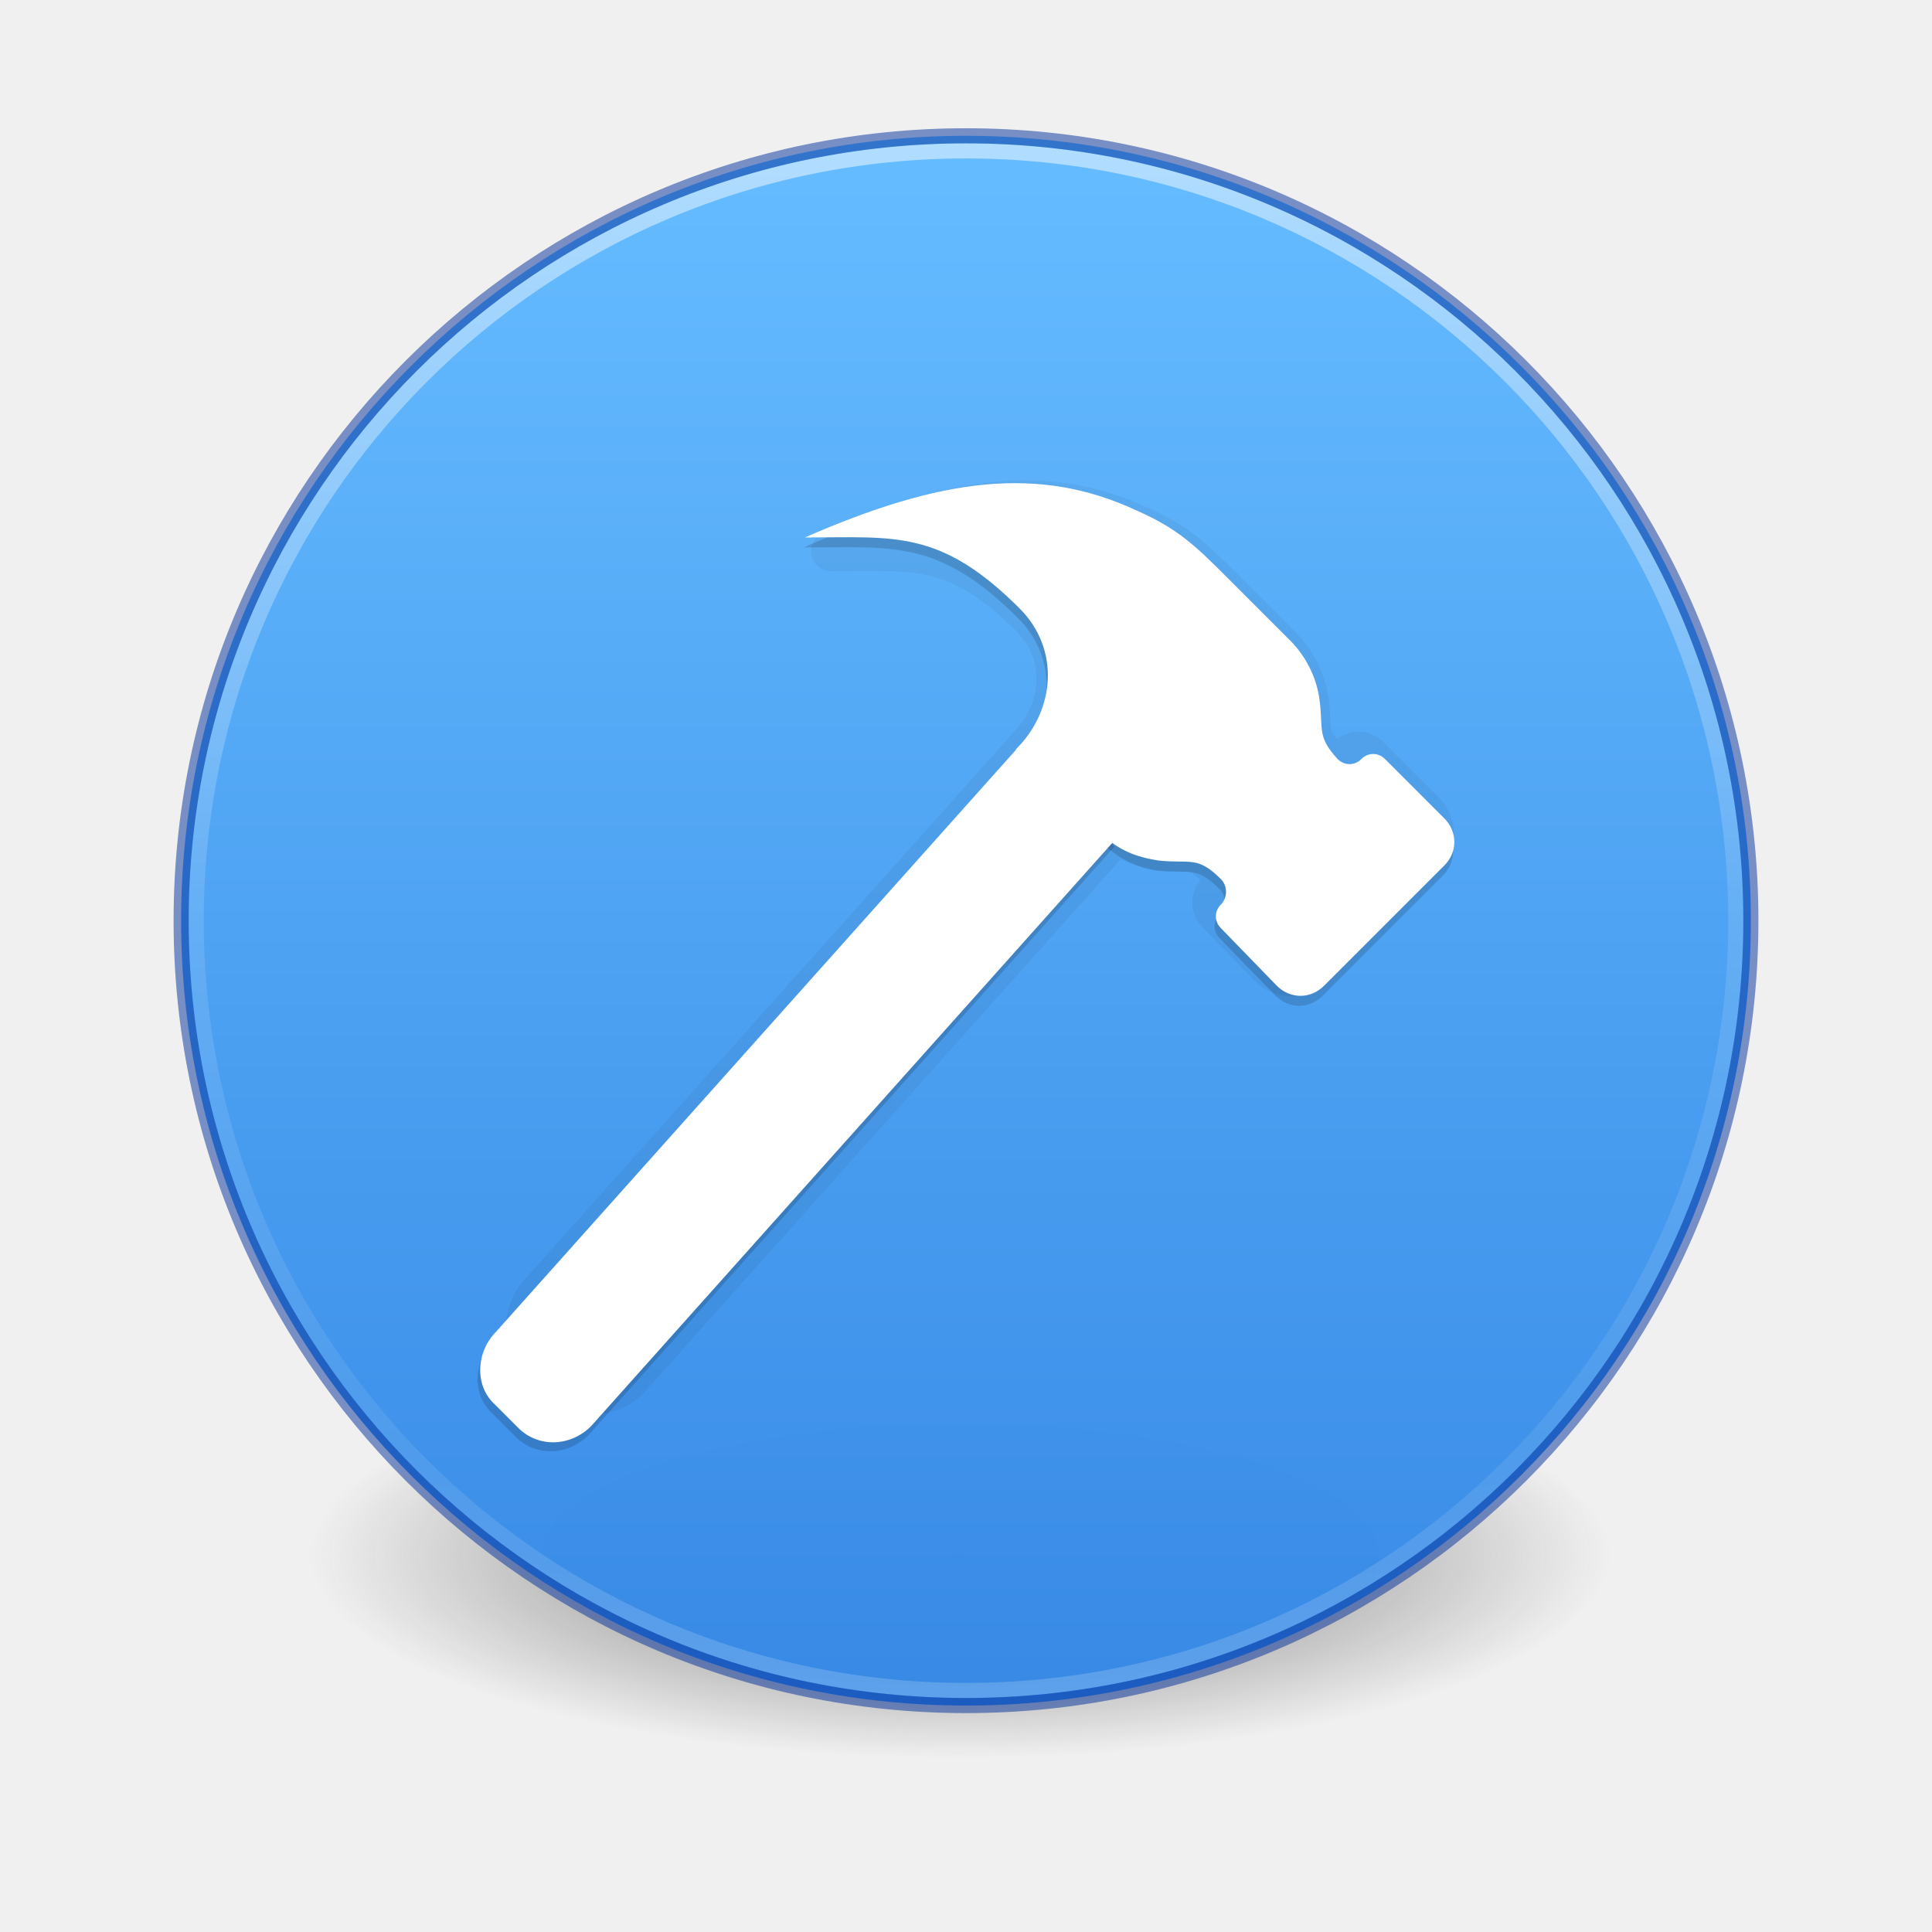
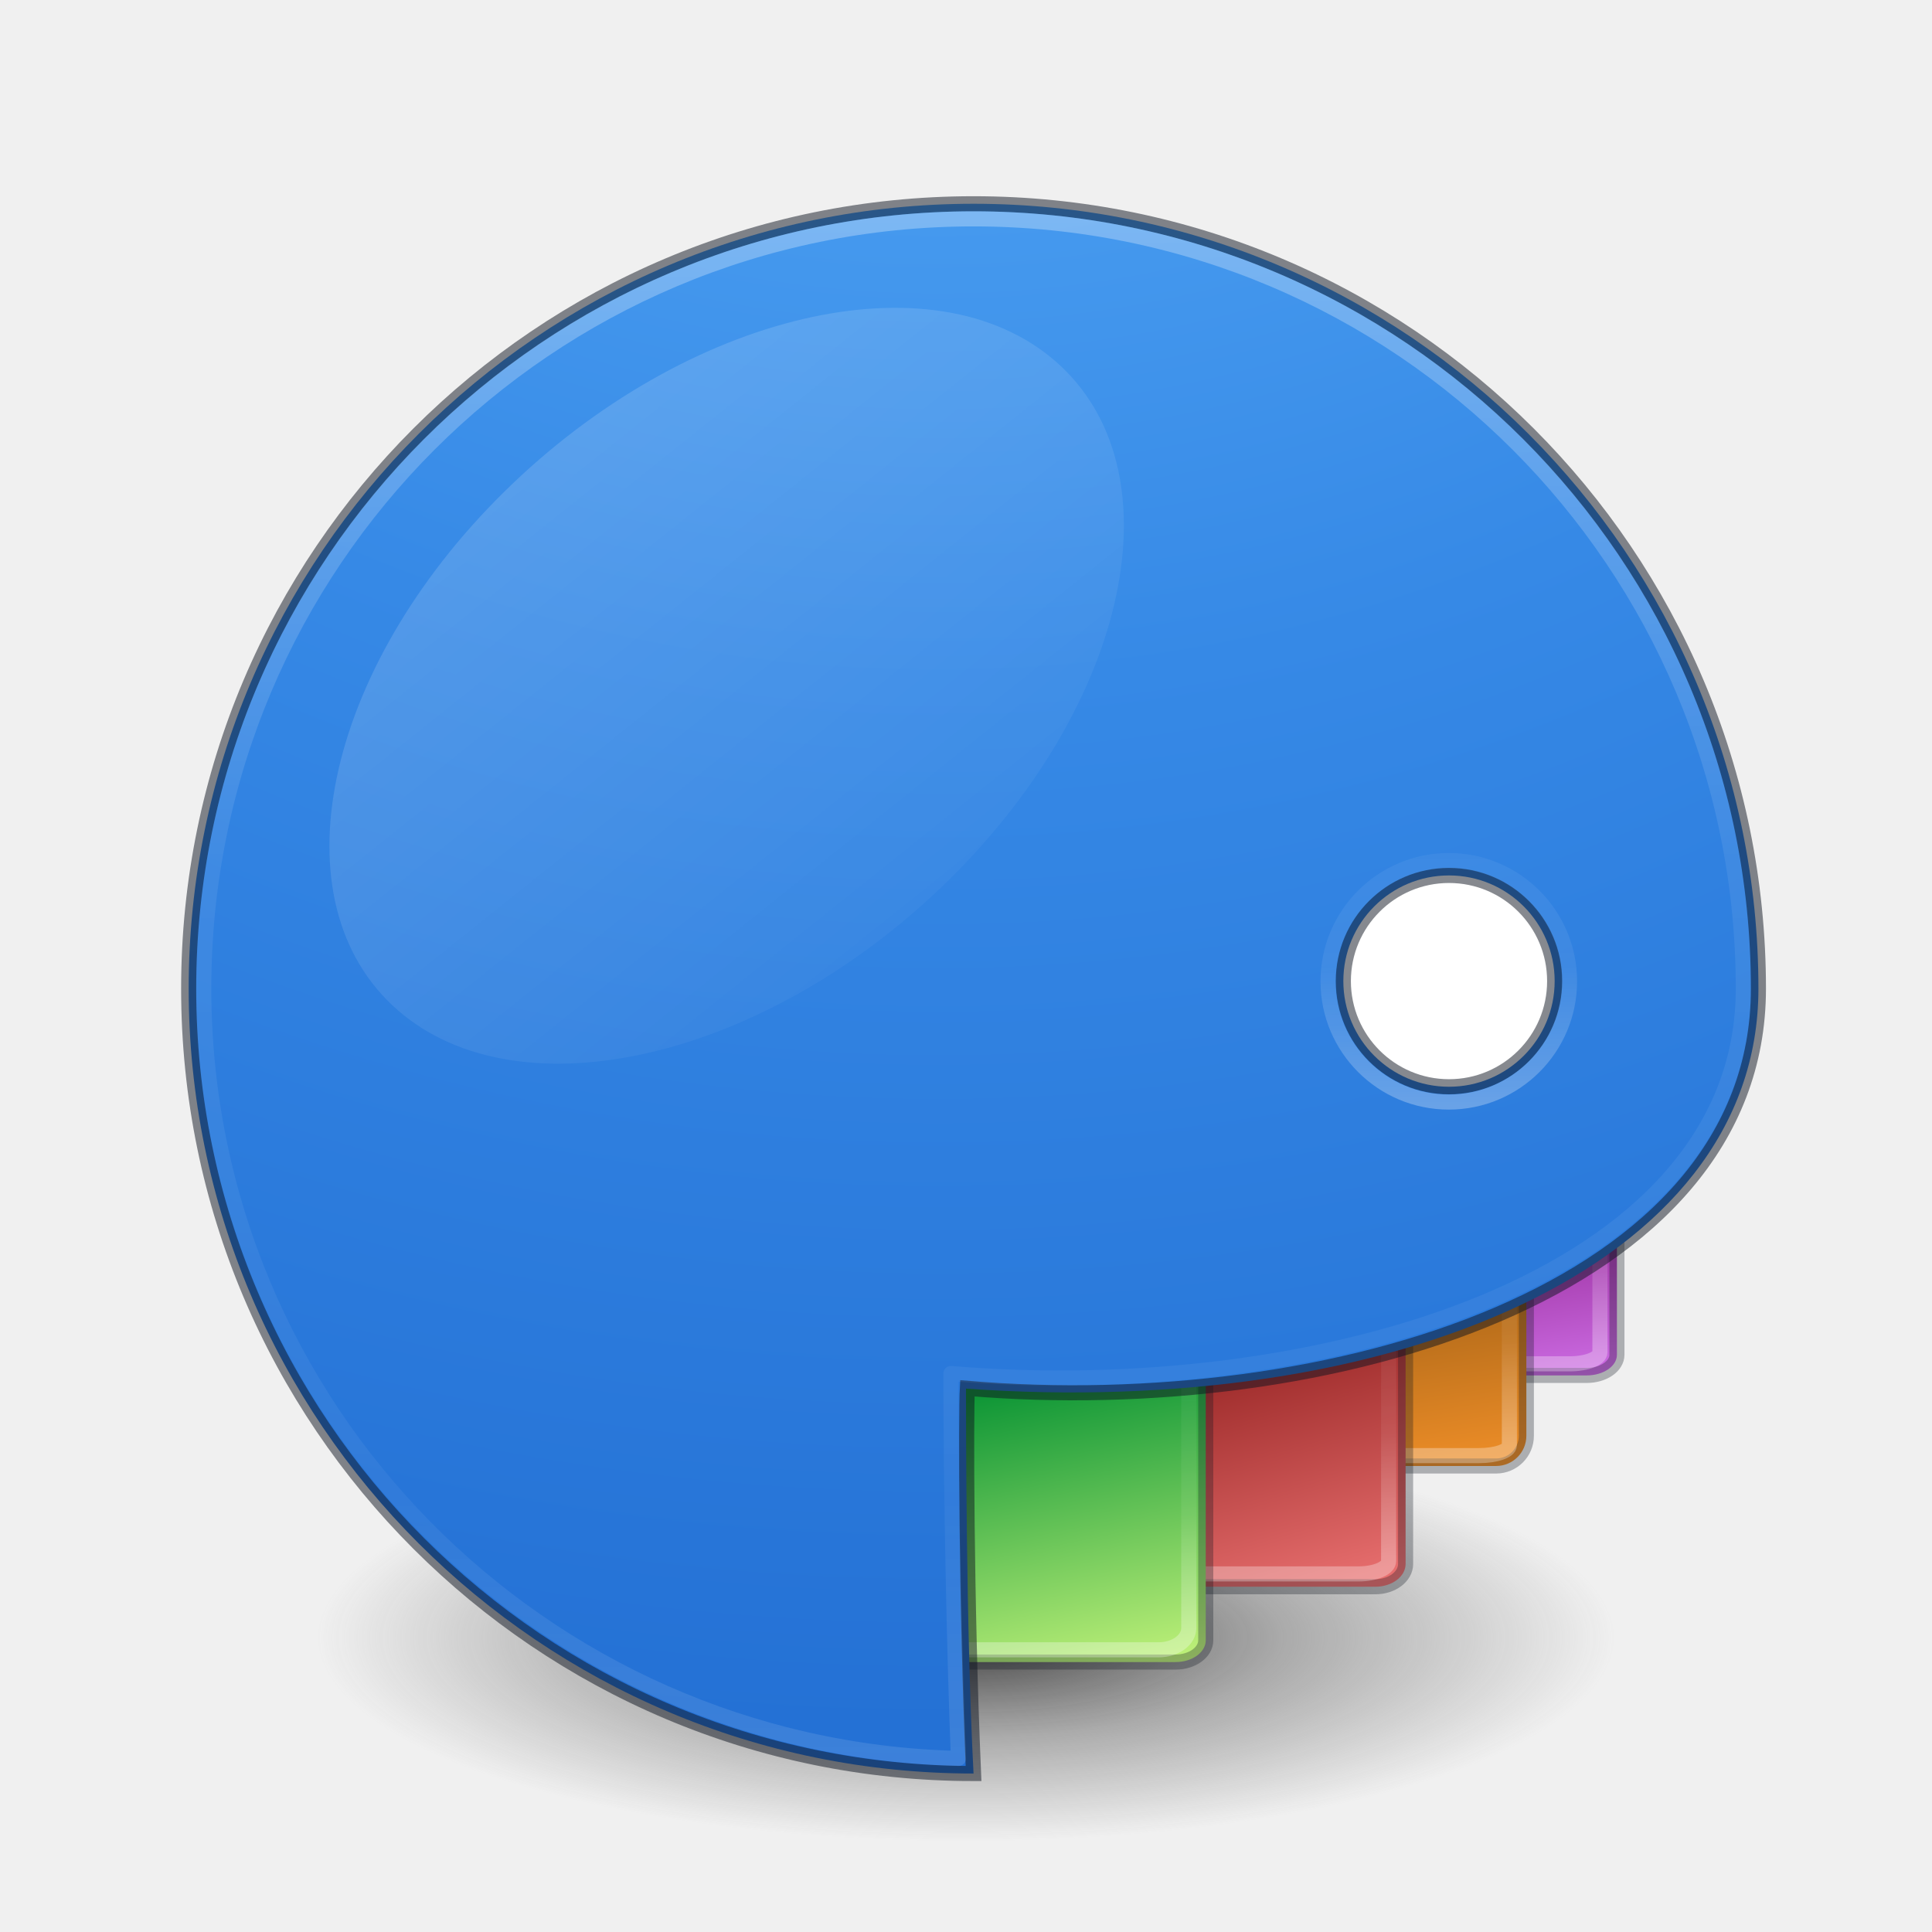
- <svg xmlns="http://www.w3.org/2000/svg" xmlns:xlink="http://www.w3.org/1999/xlink" version="1.1" width="128" height="128" id="svg3767">
-   <defs id="defs3769">
-     <linearGradient id="linearGradient4011">
-       <stop id="stop4013" style="stop-color:#ffffff;stop-opacity:1" offset="0" />
-       <stop id="stop4015" style="stop-color:#ffffff;stop-opacity:0.235" offset="0.508" />
-       <stop id="stop4017" style="stop-color:#ffffff;stop-opacity:0.157" offset="0.835" />
-       <stop id="stop4019" style="stop-color:#ffffff;stop-opacity:0.392" offset="1" />
+ <svg xmlns="http://www.w3.org/2000/svg" xmlns:ns1="http://www.openswatchbook.org/uri/2009/osb" xmlns:xlink="http://www.w3.org/1999/xlink" version="1.1" width="128" height="128" id="svg5157">
+   <defs id="defs5159">
+     <linearGradient id="linearGradient1289">
+       <stop offset="0" style="stop-color:#cdf87e;stop-opacity:1" id="stop1285" />
+       <stop offset="1" style="stop-color:#109737;stop-opacity:1" id="stop1287" />
    </linearGradient>
-     <radialGradient xlink:href="#linearGradient3820-7-2-8-6" id="radialGradient3163" gradientUnits="userSpaceOnUse" gradientTransform="matrix(0.6869404,0,0,0.2146169,-4.52174,63.07044)" cx="99.157" cy="186.171" fx="99.157" fy="186.171" r="62.769" />
+     <linearGradient id="linearGradient1283">
+       <stop id="stop1275" style="stop-color:#ffffff;stop-opacity:1" offset="0" />
+       <stop id="stop1281" style="stop-color:#ffffff;stop-opacity:0.255" offset="1" />
+     </linearGradient>
+     <linearGradient id="linearGradient1115">
+       <stop id="stop1107" style="stop-color:#db7ef8;stop-opacity:1" offset="0" />
+       <stop id="stop1113" style="stop-color:#7e0d77;stop-opacity:1" offset="1" />
+     </linearGradient>
+     <linearGradient id="linearGradient1105">
+       <stop id="stop1097" style="stop-color:#f39129;stop-opacity:1" offset="0" />
+       <stop id="stop1103" style="stop-color:#7e4b0d;stop-opacity:1" offset="1" />
+     </linearGradient>
+     <linearGradient id="linearGradient1091">
+       <stop id="stop1083" style="stop-color:#f87e7e;stop-opacity:1" offset="0" />
+       <stop id="stop1089" style="stop-color:#7e0e0d;stop-opacity:1" offset="1" />
+     </linearGradient>
+     <linearGradient id="linearGradient1081">
+       <stop id="stop1073" style="stop-color:#cdf87e;stop-opacity:1" offset="0" />
+       <stop id="stop1079" style="stop-color:#1d7e0d;stop-opacity:1" offset="1" />
+     </linearGradient>
+     <linearGradient id="linearGradient952" ns1:paint="solid">
+       <stop style="stop-color:#000000;stop-opacity:1;" offset="0" id="stop950" />
+     </linearGradient>
    <linearGradient id="linearGradient3820-7-2-8-6">
      <stop id="stop3822-2-6-5-0" style="stop-color:#3d3d3d;stop-opacity:1" offset="0" />
      <stop id="stop3864-8-7-4-1" style="stop-color:#686868;stop-opacity:0.498" offset="0.5" />
      <stop id="stop3824-1-2-6-7" style="stop-color:#686868;stop-opacity:0" offset="1" />
    </linearGradient>
-     <linearGradient gradientTransform="matrix(2.756758,0,0,2.756758,-133.752,-8.906647)" gradientUnits="userSpaceOnUse" xlink:href="#linearGradient4011" id="linearGradient12398-3" y2="44.341" x2="71.204" y1="6.238" x1="71.204" />
-     <linearGradient gradientTransform="matrix(3.985624,0,0,2.979637,-8061.966,-9547.022)" gradientUnits="userSpaceOnUse" xlink:href="#linearGradient947-2" id="linearGradient11527-6-5" y2="3241.997" x2="2035.165" y1="3208.074" x1="2035.165" />
-     <linearGradient id="linearGradient947-2">
-       <stop id="stop943-7" style="stop-color:#64baff;stop-opacity:1" offset="0" />
-       <stop id="stop945-0" style="stop-color:#3689e6;stop-opacity:1" offset="1" />
+     <linearGradient id="linearGradient4806">
+       <stop offset="0" style="stop-color:#ffffff;stop-opacity:1" id="stop4808" />
+       <stop offset="0.424" style="stop-color:#ffffff;stop-opacity:0.235" id="stop4810" />
+       <stop offset="0.821" style="stop-color:#ffffff;stop-opacity:0.157" id="stop4812" />
+       <stop offset="1" style="stop-color:#ffffff;stop-opacity:0.392" id="stop4814" />
    </linearGradient>
-     <radialGradient cx="66.127" cy="48.768" r="31" fx="66.127" fy="48.768" id="radialGradient3381" xlink:href="#linearGradient3242-7-3-8-0-4-58-06" gradientUnits="userSpaceOnUse" gradientTransform="matrix(0,2.423525,-2.639279,0,226.369,-84.88818)" />
+     <linearGradient xlink:href="#linearGradient4806" id="linearGradient3118" gradientUnits="userSpaceOnUse" gradientTransform="matrix(4.16388,0,0,4.16388,-236.0326,-50.53443)" x1="71.204" y1="15.369" x2="71.204" y2="40.496" />
+     <radialGradient xlink:href="#linearGradient3820-7-2-8-6" id="radialGradient3163" gradientUnits="userSpaceOnUse" gradientTransform="matrix(0.6850502,0,0,0.2150277,-3.927532,68.46817)" cx="99.157" cy="186.171" fx="99.157" fy="186.171" r="62.769" />
    <linearGradient id="linearGradient3242-7-3-8-0-4-58-06">
-       <stop id="stop3244-5-8-5-6-4-3-8" style="stop-color:#cdf87e;stop-opacity:1" offset="0" />
-       <stop id="stop3246-9-5-1-5-3-0-7" style="stop-color:#a2e34f;stop-opacity:1" offset="0.262" />
-       <stop id="stop3248-7-2-0-7-5-35-9" style="stop-color:#68b723;stop-opacity:1" offset="0.661" />
-       <stop id="stop3250-8-2-8-5-6-40-4" style="stop-color:#1d7e0d;stop-opacity:1" offset="1" />
+       <stop offset="0" style="stop-color:#cdf87e;stop-opacity:1" id="stop3244-5-8-5-6-4-3-8" />
+       <stop offset="0.262" style="stop-color:#a2e34f;stop-opacity:1" id="stop3246-9-5-1-5-3-0-7" />
+       <stop offset="0.661" style="stop-color:#68b723;stop-opacity:1" id="stop3248-7-2-0-7-5-35-9" />
+       <stop offset="1" style="stop-color:#1d7e0d;stop-opacity:1" id="stop3250-8-2-8-5-6-40-4" />
    </linearGradient>
-     <linearGradient x1="24.139" y1="9.176" x2="24.139" y2="37.13" id="linearGradient3030" xlink:href="#linearGradient4361" gradientUnits="userSpaceOnUse" gradientTransform="matrix(2.113467,0,0,1.645562,50.72421,61.89995)" />
+     <radialGradient gradientTransform="matrix(0,2.423525,-2.639279,0,226.369,-84.88818)" gradientUnits="userSpaceOnUse" xlink:href="#linearGradient3242-7-3-8-0-4-58-06" id="radialGradient3381" fy="48.768" fx="66.127" r="31" cy="48.768" cx="66.127" />
+     <linearGradient gradientTransform="matrix(2.113467,0,0,1.645562,50.72421,61.89995)" gradientUnits="userSpaceOnUse" xlink:href="#linearGradient4361" id="linearGradient3030" y2="37.13" x2="24.139" y1="9.176" x1="24.139" />
    <linearGradient id="linearGradient4361">
-       <stop id="stop4363" style="stop-color:#ffffff;stop-opacity:1" offset="0" />
-       <stop id="stop4365" style="stop-color:#ffffff;stop-opacity:0.235" offset="0" />
-       <stop id="stop4367" style="stop-color:#ffffff;stop-opacity:0.157" offset="1" />
-       <stop id="stop4369" style="stop-color:#ffffff;stop-opacity:0.392" offset="1" />
+       <stop offset="0" style="stop-color:#ffffff;stop-opacity:1" id="stop4363" />
+       <stop offset="0" style="stop-color:#ffffff;stop-opacity:0.235" id="stop4365" />
+       <stop offset="1" style="stop-color:#ffffff;stop-opacity:0.157" id="stop4367" />
+       <stop offset="1" style="stop-color:#ffffff;stop-opacity:0.392" id="stop4369" />
    </linearGradient>
-     <linearGradient x1="24.139" y1="19.795" x2="24.139" y2="26.485" id="linearGradient3030-1" xlink:href="#linearGradient4351" gradientUnits="userSpaceOnUse" gradientTransform="matrix(1.659245,0,0,2.092852,60.83215,51.57179)" />
+     <linearGradient gradientTransform="matrix(1.659245,0,0,2.092852,60.83215,51.57179)" gradientUnits="userSpaceOnUse" xlink:href="#linearGradient4351" id="linearGradient3030-1" y2="26.485" x2="24.139" y1="19.795" x1="24.139" />
    <linearGradient id="linearGradient4351">
-       <stop id="stop4353" style="stop-color:#ffffff;stop-opacity:1" offset="0" />
-       <stop id="stop4355" style="stop-color:#ffffff;stop-opacity:0.235" offset="0" />
-       <stop id="stop4357" style="stop-color:#ffffff;stop-opacity:0.157" offset="1" />
-       <stop id="stop4359" style="stop-color:#ffffff;stop-opacity:0.392" offset="1" />
+       <stop offset="0" style="stop-color:#ffffff;stop-opacity:1" id="stop4353" />
+       <stop offset="0" style="stop-color:#ffffff;stop-opacity:0.235" id="stop4355" />
+       <stop offset="1" style="stop-color:#ffffff;stop-opacity:0.157" id="stop4357" />
+       <stop offset="1" style="stop-color:#ffffff;stop-opacity:0.392" id="stop4359" />
    </linearGradient>
-     <linearGradient x1="24" y1="5" x2="24" y2="43" id="linearGradient4136" xlink:href="#linearGradient3924" gradientUnits="userSpaceOnUse" gradientTransform="matrix(1.042264,0,0,1.042264,-90.64145,-28.68048)" />
-     <linearGradient id="linearGradient3924">
-       <stop id="stop3926" style="stop-color:#ffffff;stop-opacity:1" offset="0" />
-       <stop id="stop3928" style="stop-color:#ffffff;stop-opacity:0.235" offset="0.063" />
-       <stop id="stop3930" style="stop-color:#ffffff;stop-opacity:0.157" offset="0.951" />
-       <stop id="stop3932" style="stop-color:#ffffff;stop-opacity:0.392" offset="1" />
+     <radialGradient cx="-14.891" cy="11.546" r="20" fx="-14.891" fy="11.546" id="radialGradient3183" xlink:href="#linearGradient4330" gradientUnits="userSpaceOnUse" gradientTransform="matrix(-9.9735355e-6,17.90064,18.57144,0,-152.285,218.151)" />
+     <linearGradient id="linearGradient4330">
+       <stop offset="0" style="stop-color:#64baff;stop-opacity:1" id="stop4332" />
+       <stop offset="0.262" style="stop-color:#3689e6;stop-opacity:1" id="stop4334" />
+       <stop offset="0.705" style="stop-color:#0d52bf;stop-opacity:1" id="stop4336" />
+       <stop offset="1" style="stop-color:#0d52bf;stop-opacity:1" id="stop4338" />
    </linearGradient>
-     <radialGradient cx="4.993" cy="43.5" r="2.5" fx="4.993" fy="43.5" id="radialGradient4093" xlink:href="#linearGradient3688-166-749-5" gradientUnits="userSpaceOnUse" gradientTransform="matrix(2.003784,0,0,1.4,27.98813,-17.4)" />
-     <linearGradient id="linearGradient3688-166-749-5">
-       <stop id="stop2883-0" style="stop-color:#181818;stop-opacity:1" offset="0" />
-       <stop id="stop2885-5" style="stop-color:#181818;stop-opacity:0" offset="1" />
-     </linearGradient>
-     <radialGradient cx="4.993" cy="43.5" r="2.5" fx="4.993" fy="43.5" id="radialGradient4095" xlink:href="#linearGradient3688-166-749-5" gradientUnits="userSpaceOnUse" gradientTransform="matrix(2.003784,0,0,1.4,-20.01187,-104.4)" />
-     <linearGradient x1="25.058" y1="47.028" x2="25.058" y2="39.999" id="linearGradient4097" xlink:href="#linearGradient3702-501-757-0" gradientUnits="userSpaceOnUse" />
-     <linearGradient id="linearGradient3702-501-757-0">
-       <stop id="stop2895-0" style="stop-color:#181818;stop-opacity:0" offset="0" />
-       <stop id="stop2897-2" style="stop-color:#181818;stop-opacity:1" offset="0.5" />
-       <stop id="stop2899-6" style="stop-color:#181818;stop-opacity:0" offset="1" />
-     </linearGradient>
-     <linearGradient id="linearGradient3811">
-       <stop id="stop3813" style="stop-color:#000000;stop-opacity:1" offset="0" />
-       <stop id="stop3815" style="stop-color:#000000;stop-opacity:0" offset="1" />
-     </linearGradient>
-     <radialGradient cx="-4.029" cy="93.468" r="35.338" fx="-4.029" fy="93.468" id="radialGradient6276" xlink:href="#linearGradient3811" gradientUnits="userSpaceOnUse" gradientTransform="matrix(0.5942607,0,0,0.06482844,-63.23298,9.747255)" />
-     <radialGradient gradientTransform="matrix(0,5.968304,-11.75784,0,52.33704,-82.78654)" gradientUnits="userSpaceOnUse" xlink:href="#linearGradient2867-449-88-871-390-598-476-591-434-148-57-177-3-8" id="radialGradient5521-1" fy="9.957" fx="7.32" r="12.672" cy="9.957" cx="7.85" />
-     <linearGradient id="linearGradient2867-449-88-871-390-598-476-591-434-148-57-177-3-8">
-       <stop id="stop3750-8-9" style="stop-color:#90dbec;stop-opacity:1" offset="0" />
-       <stop id="stop3752-3-2" style="stop-color:#42baea;stop-opacity:1" offset="0.262" />
-       <stop id="stop3754-7-2" style="stop-color:#3689e6;stop-opacity:1" offset="0.705" />
-       <stop id="stop3756-9-3" style="stop-color:#2b63a0;stop-opacity:1" offset="1" />
-     </linearGradient>
+     <linearGradient xlink:href="#linearGradient1081" id="linearGradient982" x1="-23" y1="92" x2="-32" y2="70" gradientUnits="userSpaceOnUse" gradientTransform="matrix(1,0,0,0.72103,100,43.66524)" />
+     <linearGradient xlink:href="#linearGradient1091" id="linearGradient982-3" x1="-21.125" y1="95.811" x2="-33.125" y2="64" gradientUnits="userSpaceOnUse" gradientTransform="matrix(1,0,0,0.7544643,113.125,35.71429)" />
+     <linearGradient xlink:href="#linearGradient4806" id="linearGradient996-5" x1="70" y1="112" x2="70" y2="86" gradientUnits="userSpaceOnUse" gradientTransform="matrix(1,0,0,0.7544643,12.625,18.73884)" />
+     <linearGradient xlink:href="#linearGradient4806" id="linearGradient1059" gradientUnits="userSpaceOnUse" gradientTransform="matrix(1,0,0,0.6116071,20.625,27.09598)" x1="70" y1="112" x2="70" y2="86" />
+     <linearGradient xlink:href="#linearGradient1105" id="linearGradient1061" gradientUnits="userSpaceOnUse" gradientTransform="matrix(1,0,0,0.6116071,121.125,40.85714)" x1="-23.125" y1="93.431" x2="-31.125" y2="60.73" />
+     <linearGradient xlink:href="#linearGradient4806" id="linearGradient1069" gradientUnits="userSpaceOnUse" gradientTransform="matrix(1,0,0,0.6830357,26.625,12.91741)" x1="70" y1="112" x2="70" y2="86" />
+     <linearGradient xlink:href="#linearGradient1115" id="linearGradient1071" gradientUnits="userSpaceOnUse" gradientTransform="matrix(1,0,0,0.6830357,127.125,28.28571)" x1="-21.125" y1="96.209" x2="-27.125" y2="69.856" />
+     <radialGradient xlink:href="#linearGradient3820-7-2-8-6" id="radialGradient1095" gradientUnits="userSpaceOnUse" gradientTransform="matrix(0.6850502,0,0,0.2150277,-3.927532,68.46817)" cx="99.157" cy="186.171" fx="99.157" fy="186.171" r="62.769" />
+     <linearGradient xlink:href="#linearGradient1289" id="linearGradient982-9" x1="-23.884" y1="94.613" x2="-31.884" y2="66.875" gradientUnits="userSpaceOnUse" gradientTransform="matrix(1,0,0,0.72103,99.88388,43.78136)" />
+     <linearGradient xlink:href="#linearGradient4806" id="linearGradient996-0" x1="70" y1="112" x2="70" y2="86" gradientUnits="userSpaceOnUse" gradientTransform="matrix(1,0,0,0.72103,-0.616117,27.55818)" />
+     <radialGradient cx="-14.891" cy="11.546" r="20" fx="-14.891" fy="11.546" id="radialGradient3183-0" xlink:href="#linearGradient4330" gradientUnits="userSpaceOnUse" gradientTransform="matrix(-9.9735355e-6,17.90064,18.57144,0,-152.285,218.151)" />
+     <linearGradient xlink:href="#linearGradient4806" id="linearGradient3118-9" gradientUnits="userSpaceOnUse" gradientTransform="matrix(4.16388,0,0,4.16388,-236.0326,-50.53442)" x1="71.204" y1="15.369" x2="71.204" y2="40.496" />
+     <linearGradient xlink:href="#linearGradient4806" id="linearGradient964" x1="91.997" y1="69.754" x2="91.997" y2="51.752" gradientUnits="userSpaceOnUse" gradientTransform="matrix(1.33318,0,0,1.33318,-26.648,-18.99499)" />
+     <linearGradient xlink:href="#linearGradient1283" id="linearGradient1273" x1="28" y1="62" x2="55.416" y2="64.417" gradientUnits="userSpaceOnUse" gradientTransform="matrix(1.393085,0,0,1.392741,7.682927,-86.39372)" />
  </defs>
-   <path style="fill:url(#radialGradient3163);fill-opacity:1;stroke:none" id="path3818-0-5-0" d="m 106.712,103.026 a 43.119,13.471 0 1 1 -86.237,0 43.119,13.471 0 1 1 86.237,0 z" />
-   <path d="M 64,8.997 C 35.308,8.997 12,32.305 12,60.997 12,89.689 35.308,112.997 64,112.997 92.692,112.997 116,89.689 116,60.997 116,32.305 92.692,8.997 64,8.997 Z" id="path2555-7-8-5-0-9" style="color:#000000;display:inline;overflow:visible;visibility:visible;opacity:0.99;fill:url(#linearGradient11527-6-5);fill-opacity:1;fill-rule:nonzero;stroke:none;stroke-width:1;marker:none;enable-background:accumulate" />
-   <path d="m 115,60.995 c 0,28.167 -22.835,51.002 -50.999,51.002 -28.167,0 -51.001,-22.835 -51.001,-51.002 0,-28.166 22.834,-50.998 51.001,-50.998 C 92.165,9.997 115,32.829 115,60.995 Z" id="path8655-6-0-9-5-0" style="color:#000000;display:inline;overflow:visible;visibility:visible;opacity:0.5;fill:none;stroke:url(#linearGradient12398-3);stroke-width:1;stroke-linecap:round;stroke-linejoin:round;stroke-miterlimit:4;stroke-dasharray:none;stroke-dashoffset:0;stroke-opacity:1;marker:none;enable-background:accumulate" />
-   <path d="M 64,8.997 C 35.308,8.997 12,32.305 12,60.997 12,89.689 35.308,112.997 64,112.997 92.692,112.997 116,89.689 116,60.997 116,32.305 92.692,8.997 64,8.997 Z" id="path2555-4" style="color:#000000;clip-rule:nonzero;display:inline;overflow:visible;visibility:visible;opacity:0.5;isolation:auto;mix-blend-mode:normal;color-interpolation:sRGB;color-interpolation-filters:linearRGB;solid-color:#000000;solid-opacity:1;fill:none;fill-opacity:1;fill-rule:nonzero;stroke:#002e99;stroke-width:1;stroke-linecap:round;stroke-linejoin:round;stroke-miterlimit:4;stroke-dasharray:none;stroke-dashoffset:0;stroke-opacity:1;marker:none;color-rendering:auto;image-rendering:auto;shape-rendering:auto;text-rendering:auto;enable-background:accumulate" />
-   <g transform="matrix(1.062804,0,0,1.062804,-3.880359,-7.72365)" id="g3375">
-     <path id="path15-0" d="m 67.693,53.839 c 2.249,-2.249 2.543,-5.77 0.196,-8.117 -4.597,-4.597 -7.237,-4.108 -12.42,-4.108 7.824,-3.423 13.496,-4.205 19.169,-1.565 2.445,1.076 3.423,2.054 5.379,4.01 l 3.521,3.521 c 0.88,0.88 1.467,2.054 1.663,3.227 0.293,1.858 -0.196,2.249 1.076,3.619 0.391,0.391 0.978,0.391 1.369,0 0.391,-0.391 0.978,-0.391 1.369,0 l 3.423,3.423 c 0.782,0.782 0.782,1.956 0,2.738 l -6.944,6.944 c -0.782,0.782 -1.956,0.782 -2.738,0 l -3.227,-3.325 c -0.391,-0.391 -0.391,-0.978 0,-1.369 0.391,-0.391 0.391,-1.076 0,-1.467 -1.369,-1.369 -1.76,-0.88 -3.619,-1.076 -1.271,-0.196 -2.313,-0.737 -3.193,-1.617 m -5.022,-4.838 5.298,5.109 -5.298,-5.109 -30.318,33.937 c -1.174,1.174 -1.271,3.13 -0.098,4.205 l 1.369,1.369 c 1.174,1.174 3.032,1.076 4.205,-0.098 l 30.416,-34.034" style="opacity:0.05;fill-opacity:1;stroke:#000000;stroke-width:2.514;stroke-linecap:round;stroke-linejoin:round;stroke-miterlimit:4;stroke-dasharray:none;stroke-opacity:1" />
-     <path id="path15-2" d="m 66.923,54.575 c 2.425,-2.425 2.741,-6.221 0.211,-8.752 -4.956,-4.956 -7.803,-4.429 -13.391,-4.429 8.435,-3.69 14.551,-4.534 20.666,-1.687 2.636,1.16 3.69,2.214 5.799,4.323 l 3.796,3.796 c 0.949,0.949 1.582,2.214 1.792,3.48 0.316,2.003 -0.211,2.425 1.16,3.901 0.422,0.422 1.054,0.422 1.476,0 0.422,-0.422 1.054,-0.422 1.476,0 l 3.69,3.69 c 0.844,0.844 0.844,2.109 0,2.952 l -7.486,7.486 c -0.844,0.844 -2.109,0.844 -2.952,0 l -3.48,-3.585 c -0.422,-0.422 -0.422,-1.054 0,-1.476 0.422,-0.422 0.422,-1.16 0,-1.582 -1.476,-1.476 -1.898,-0.949 -3.901,-1.16 -1.371,-0.211 -2.493,-0.794 -3.442,-1.743 l -5.415,-5.216" style="opacity:0.15;fill-opacity:1;stroke-width:1;stroke-miterlimit:4;stroke-dasharray:none" />
-     <path id="path15" d="m 67.004,53.953 c 2.425,-2.425 2.741,-6.221 0.211,-8.752 -4.956,-4.956 -7.803,-4.429 -13.391,-4.429 8.435,-3.69 14.551,-4.534 20.666,-1.687 2.636,1.16 3.69,2.214 5.799,4.323 l 3.796,3.796 c 0.949,0.949 1.582,2.214 1.792,3.48 0.316,2.003 -0.211,2.425 1.16,3.901 0.422,0.422 1.054,0.422 1.476,0 0.422,-0.422 1.054,-0.422 1.476,0 l 3.69,3.69 c 0.844,0.844 0.844,2.109 0,2.952 l -7.486,7.486 c -0.844,0.844 -2.109,0.844 -2.952,0 l -3.48,-3.585 c -0.422,-0.422 -0.422,-1.054 0,-1.476 0.422,-0.422 0.422,-1.16 0,-1.582 -1.476,-1.476 -1.898,-0.949 -3.901,-1.16 -1.371,-0.211 -2.493,-0.646 -3.442,-1.595 l -5.464,-5.216" style="opacity:1;fill:#ffffff;fill-opacity:1" />
-     <path id="path17-7" d="M 67.115,54.239 34.428,90.827 c -1.265,1.265 -1.371,3.374 -0.105,4.534 l 1.476,1.476 c 1.265,1.265 3.269,1.16 4.534,-0.105 L 73.125,60.038 Z" style="opacity:0.15;fill-opacity:1;stroke-width:1;stroke-miterlimit:4;stroke-dasharray:none" />
-     <path id="path17" d="M 67.275,53.682 34.589,90.269 c -1.265,1.265 -1.371,3.374 -0.105,4.534 l 1.476,1.476 c 1.265,1.265 3.269,1.16 4.534,-0.105 L 73.285,59.481 Z" style="opacity:1;fill:#ffffff;fill-opacity:1" />
+   <rect style="opacity:1;fill:url(#linearGradient1071);fill-opacity:1;stroke:none;stroke-width:1;stroke-opacity:1;paint-order:markers fill stroke" id="rect1063" width="20" height="19.125" x="87.125" y="72" rx="2" ry="1.366" />
+   <rect ry="1.366" rx="2" y="72" x="87.125" height="19.125" width="20" id="rect1065" style="opacity:0.3;fill:none;fill-opacity:1;stroke:#0e141f;stroke-width:1;stroke-opacity:1;paint-order:markers fill stroke" />
+   <rect ry="0.768" rx="2" y="71.232" x="86" height="19.125" width="20" id="rect1067" style="opacity:0.3;fill:none;fill-opacity:1;stroke:url(#linearGradient1069);stroke-width:1;stroke-opacity:1;paint-order:markers fill stroke" />
+   <rect ry="2" rx="2" y="80" x="81.125" height="17.125" width="20" id="rect1053" style="opacity:1;fill:url(#linearGradient1061);fill-opacity:1;stroke:none;stroke-width:1;stroke-opacity:1;paint-order:markers fill stroke" />
+   <rect style="opacity:0.3;fill:none;fill-opacity:1;stroke:#0e141f;stroke-width:1;stroke-opacity:1;paint-order:markers fill stroke" id="rect1055" width="20" height="17.125" x="81.125" y="80" rx="2" ry="2" />
+   <g id="g4178">
+     <path style="fill:url(#radialGradient1095);fill-opacity:1;stroke:none" id="path1093" d="M 107,108.5 C 107.005,115.955 87.752,122 64,122 40.248,122 20.995,115.955 21,108.5 20.995,101.045 40.747,95 64.499,95 88.25,95 107.005,101.045 107,108.5 Z" />
  </g>
+   <rect style="opacity:0.3;fill:none;fill-opacity:1;stroke:url(#linearGradient1059);stroke-width:1;stroke-opacity:1;paint-order:markers fill stroke" id="rect1057" width="20" height="17.125" x="80" y="79.312" rx="2" ry="0.688" />
+   <rect style="opacity:1;fill:url(#linearGradient982-3);fill-opacity:1;stroke:none;stroke-width:1;stroke-opacity:1;paint-order:markers fill stroke" id="rect966-2" width="20" height="21.125" x="73.125" y="84" rx="2" ry="1.509" />
+   <rect ry="1.509" rx="2" y="84" x="73.125" height="21.125" width="20" id="rect984-7" style="opacity:0.3;fill:none;fill-opacity:1;stroke:#0e141f;stroke-width:1;stroke-opacity:1;paint-order:markers fill stroke" />
+   <rect ry="0.849" rx="2" y="83.151" x="72" height="21.125" width="20" id="rect986-0" style="opacity:0.3;fill:none;fill-opacity:1;stroke:url(#linearGradient996-5);stroke-width:1;stroke-opacity:1;paint-order:markers fill stroke" />
+   <rect style="opacity:1;fill:url(#linearGradient982-9);fill-opacity:1;stroke:none;stroke-width:1;stroke-opacity:1;paint-order:markers fill stroke" id="rect966-8" width="20" height="20.189" x="59.884" y="89.927" rx="2" ry="1.442" />
+   <rect ry="1.442" rx="2" y="89.927" x="59.884" height="20.189" width="20" id="rect984-79" style="opacity:0.3;fill:none;fill-opacity:1;stroke:#0e141f;stroke-width:1;stroke-opacity:1;paint-order:markers fill stroke" />
+   <rect ry="1.442" rx="2" y="89.116" x="58.759" height="20.189" width="20" id="rect986-2" style="opacity:0.3;fill:none;fill-opacity:1;stroke:url(#linearGradient996-0);stroke-width:1;stroke-opacity:1;paint-order:markers fill stroke" />
+   <path style="color:#000000;display:inline;overflow:visible;visibility:visible;fill:url(#radialGradient3183-0);fill-opacity:1;fill-rule:nonzero;stroke:none;stroke-width:1;stroke-opacity:1;marker:none;enable-background:accumulate" id="path4176-7" d="m 64.5,13.5 c 28.692,0 52,23.308 52,52 C 116.5,84.064 92,94 64,92 c 0,2 0,16 0.5,25.5 -28.692,-1e-5 -52,-23.308 -52,-52 C 12.5,36.808 35.808,13.5 64.5,13.5 Z" />
+   <path d="m 64.5,13.5 c 28.692,0 52,23.308 52,52 C 116.5,85.698 88,94 64.089,91.98 64,93.5 64,106 64.5,117.5 35.808,117.5 12.5,94.192 12.5,65.5 12.5,36.808 35.808,13.5 64.5,13.5 Z" id="path2555-7-65-3-3" style="color:#000000;display:inline;overflow:visible;visibility:visible;opacity:0.5;fill:none;fill-opacity:1;fill-rule:nonzero;stroke:#0e141f;stroke-width:1;stroke-opacity:1;marker:none;enable-background:accumulate" />
+   <path d="M 115.5,65.5 C 115.5,84.985 87,93 63,91 63,98.5 63.231,110.015 63.5,116.5 35.902,115.846 13.5,93.255 13.5,65.5 13.5,37.333 36.333,14.5 64.5,14.5 92.666,14.5 115.5,37.333 115.5,65.5 Z" id="path3019-6" style="color:#000000;display:inline;overflow:visible;visibility:visible;opacity:0.3;fill:none;stroke:url(#linearGradient3118-9);stroke-width:1;stroke-linecap:round;stroke-linejoin:round;stroke-miterlimit:4;stroke-dasharray:none;stroke-dashoffset:0;stroke-opacity:1;marker:none;enable-background:accumulate" />
+   <circle style="fill:#ffffff;fill-opacity:1;fill-rule:evenodd" id="path141" cx="96" cy="65" r="7" />
+   <circle r="7" cy="65" cx="96" id="circle948" style="opacity:0.5;fill:none;fill-opacity:1;fill-rule:evenodd;stroke:#0e141f;stroke-opacity:1;paint-order:markers fill stroke" />
+   <circle cy="65.014" cx="95.986" id="circle956" style="opacity:0.3;fill:none;fill-opacity:1;fill-rule:evenodd;stroke:url(#linearGradient964);stroke-width:1;stroke-opacity:1" r="7.999" />
+   <ellipse style="opacity:0.148;fill:url(#linearGradient1273);fill-opacity:1;stroke:none;stroke-width:1.001;stroke-opacity:1;paint-order:markers fill stroke" id="path1265" cx="66.193" cy="-0.044" rx="19.503" ry="30.64" transform="matrix(0.7268223,0.6868256,-0.7235454,0.6902768,0,0)" />
</svg>
